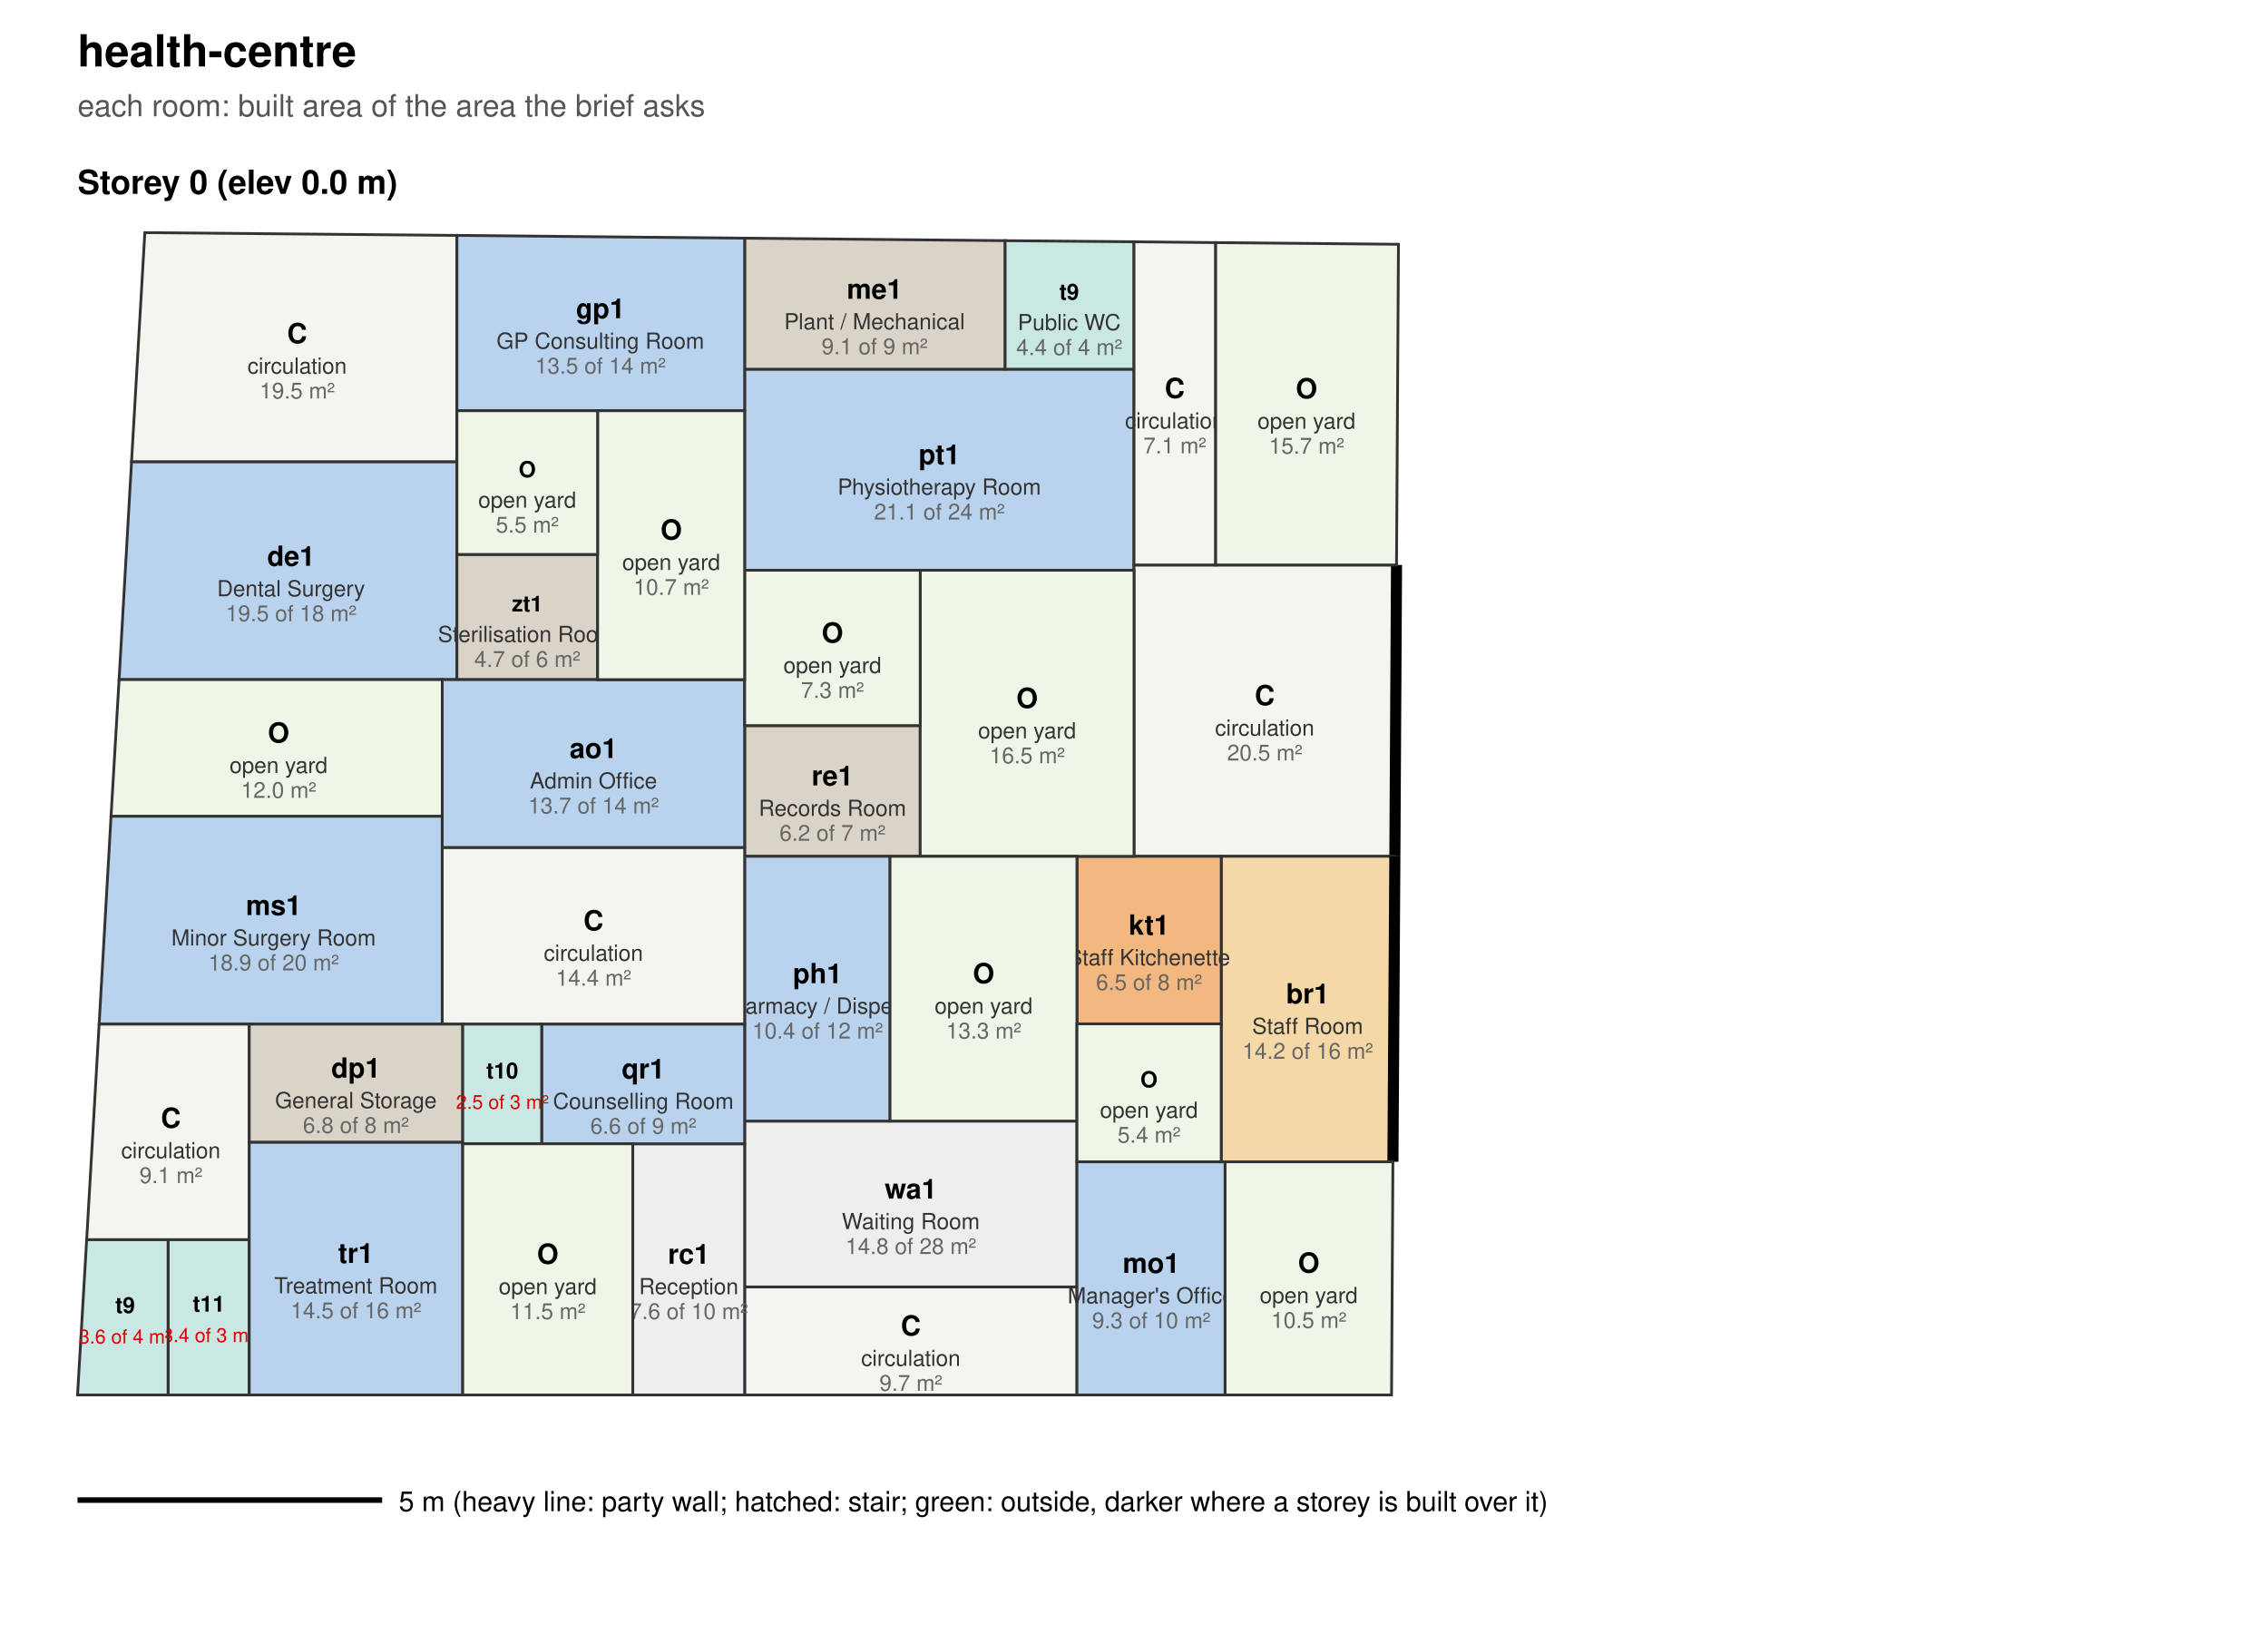
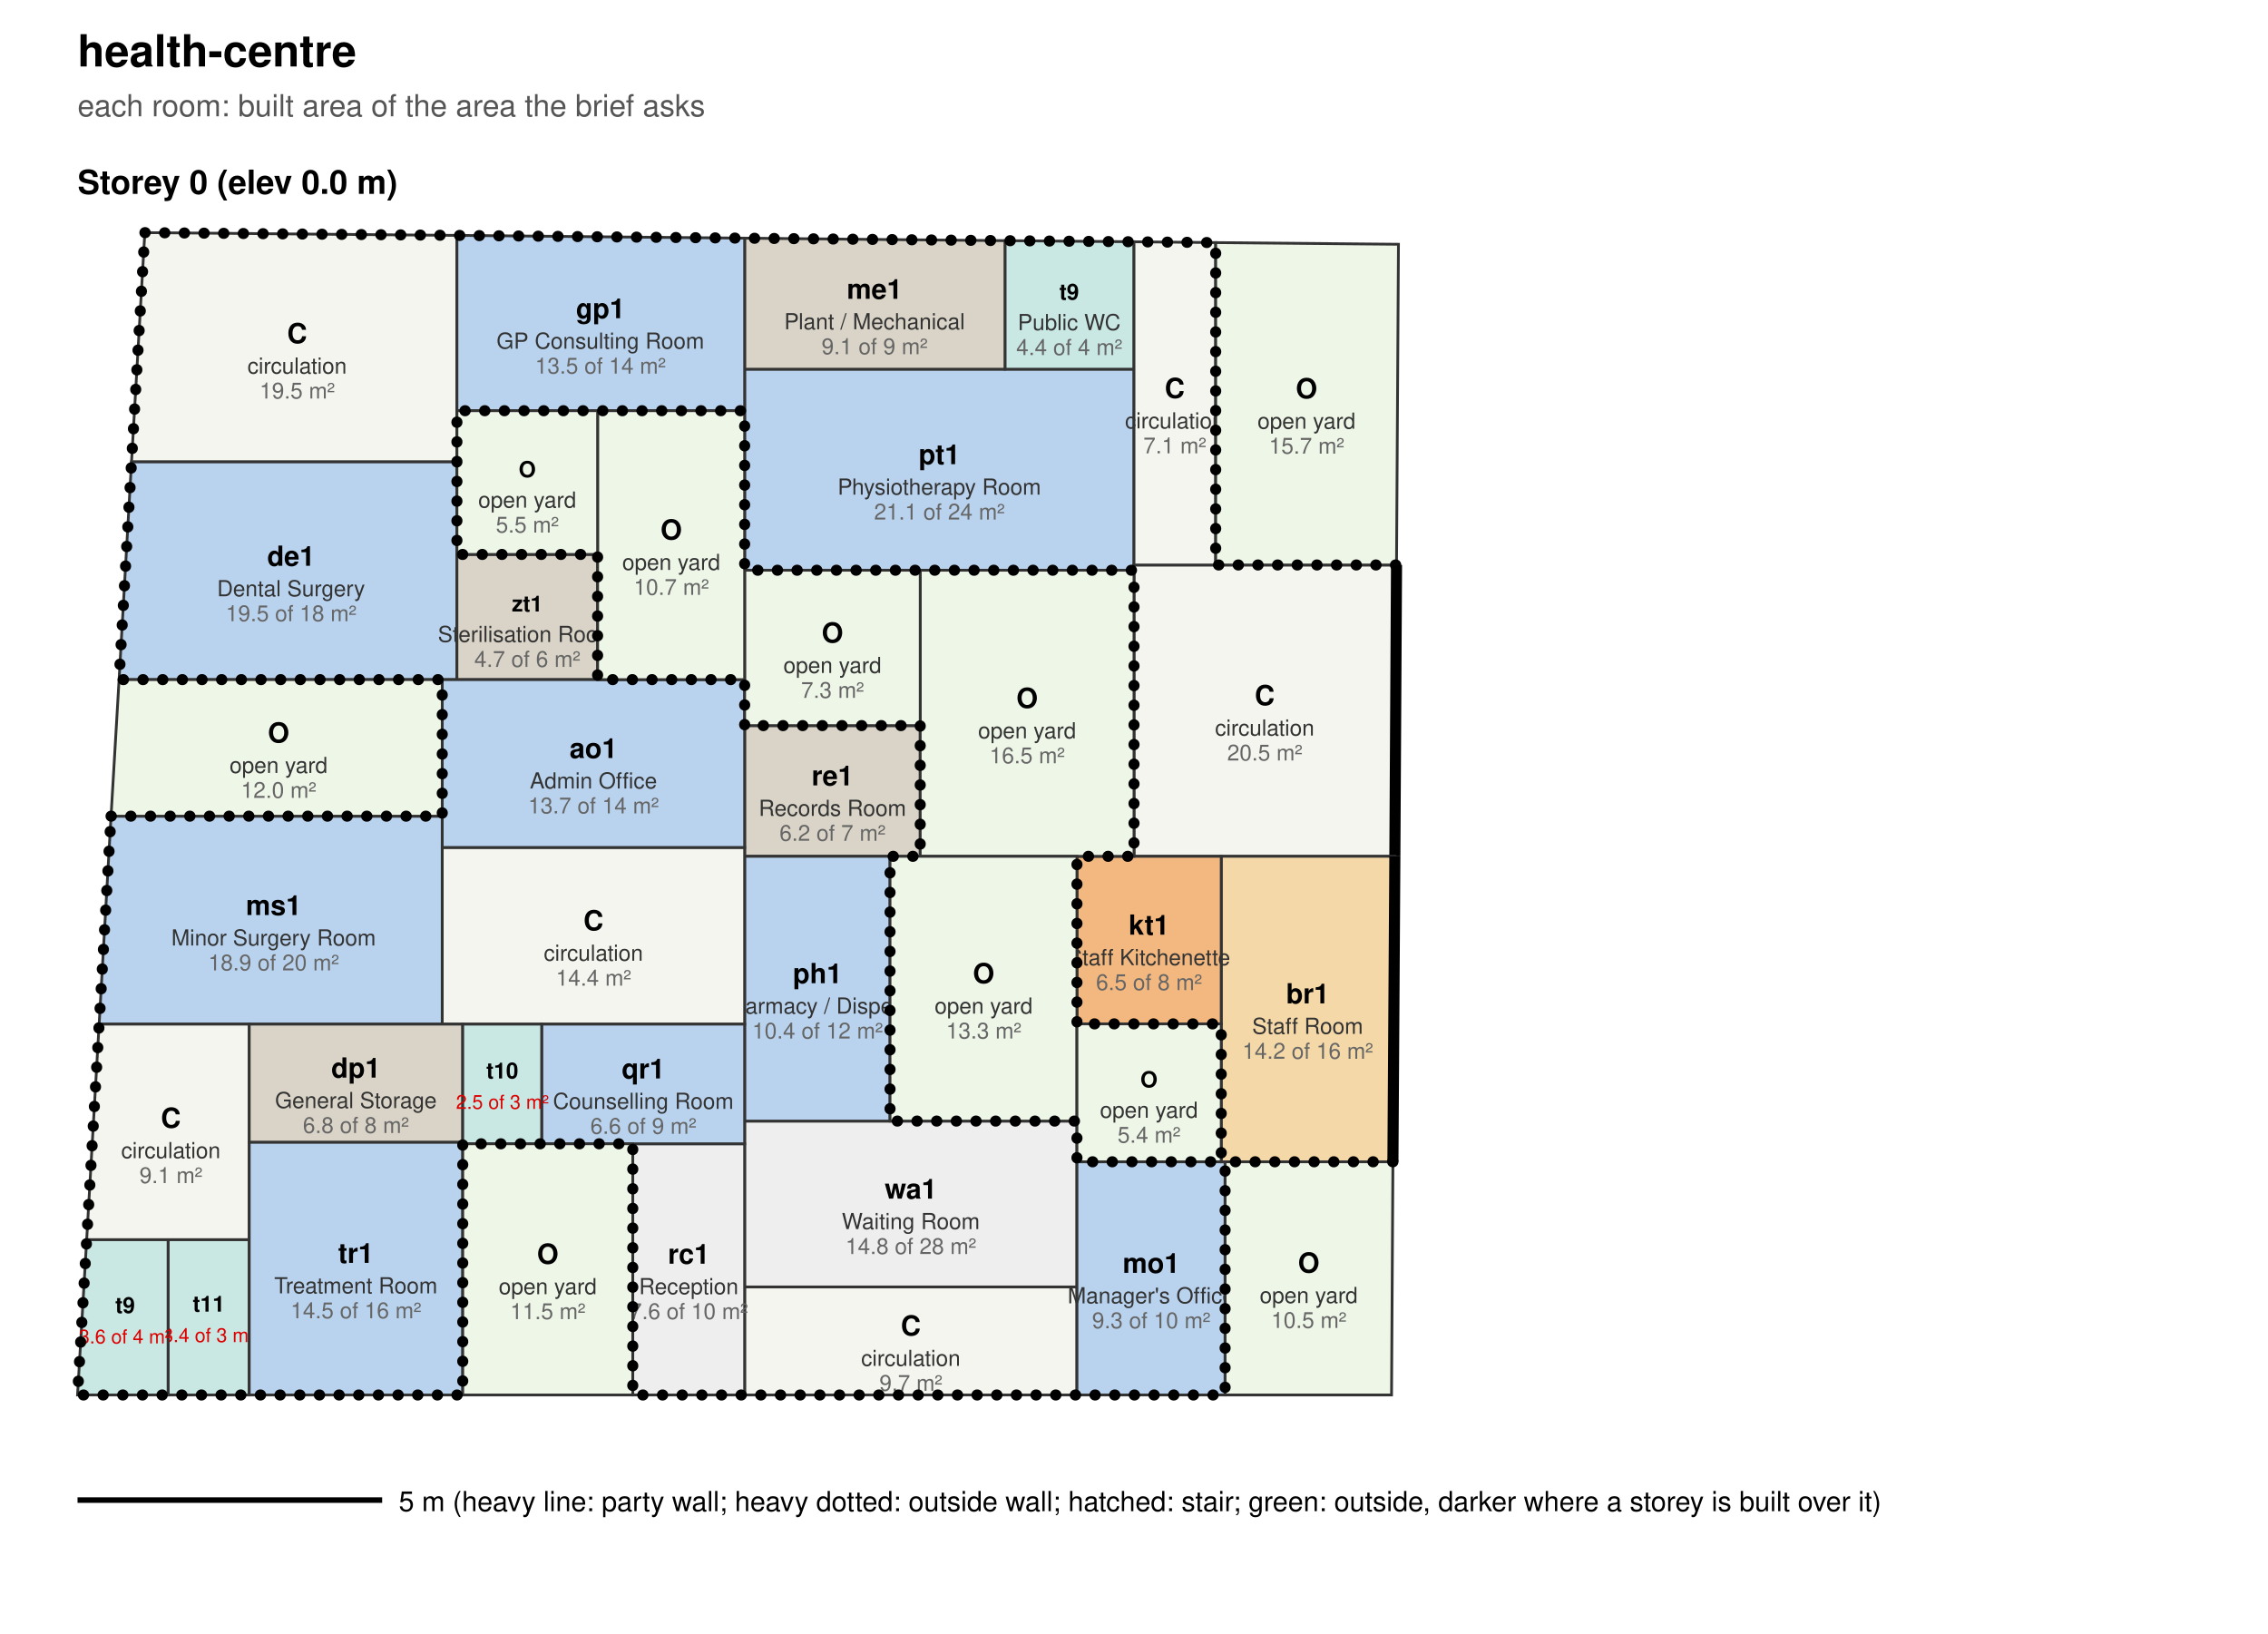
<svg xmlns="http://www.w3.org/2000/svg" width="819" height="590" viewBox="0 0 819 590" font-family="Helvetica, Arial, sans-serif">
  <defs>
    <pattern id="stair" width="6" height="6" patternUnits="userSpaceOnUse">
      <rect width="6" height="6" fill="#e0e0e0" />
      <path d="M0 6L6 0" stroke="#888" stroke-width="0.8" />
    </pattern>
  </defs>
  <rect width="100%" height="100%" fill="white" />
  <text x="28.0" y="24" font-size="16" font-weight="bold">health-centre</text>
  <text x="28.0" y="42" font-size="11" fill="#555">each room: built area of the area the brief asks</text>
  <text x="28.0" y="70.0" font-size="12" font-weight="bold">Storey 0 (elev 0.0 m)</text>
  <polygon points="268.9,262.0 268.9,309.2 332.3,309.2 332.3,262.0" fill="#d9d4c7" stroke="#333" stroke-width="1" />
  <text x="300.6" y="283.6" font-size="10" text-anchor="middle" font-weight="bold">re1</text>
  <text x="300.6" y="294.6" font-size="8" text-anchor="middle" fill="#333">Records Room</text>
  <text x="300.6" y="303.6" font-size="8" text-anchor="middle" fill="#666">6.2 of 7 m²</text>
  <polygon points="409.5,205.9 409.5,133.3 268.9,133.3 268.9,205.9" fill="#b9d3ee" stroke="#333" stroke-width="1" />
  <text x="339.2" y="167.6" font-size="10" text-anchor="middle" font-weight="bold">pt1</text>
  <text x="339.2" y="178.6" font-size="8" text-anchor="middle" fill="#333">Physiotherapy Room</text>
  <text x="339.2" y="187.6" font-size="8" text-anchor="middle" fill="#666">21.1 of 24 m²</text>
  <polygon points="409.5,87.3 362.9,86.9 362.9,133.3 409.5,133.3" fill="#c9e7e3" stroke="#333" stroke-width="1" />
  <text x="386.1" y="108.2" font-size="8" text-anchor="middle" font-weight="bold">t9</text>
  <text x="386.1" y="119.2" font-size="8" text-anchor="middle" fill="#333">Public WC</text>
  <text x="386.1" y="128.2" font-size="8" text-anchor="middle" fill="#666">4.4 of 4 m²</text>
  <polygon points="362.9,86.9 268.9,86.0 268.9,133.3 362.9,133.3" fill="#d9d4c7" stroke="#333" stroke-width="1" />
  <text x="315.8" y="107.9" font-size="10" text-anchor="middle" font-weight="bold">me1</text>
  <text x="315.8" y="118.9" font-size="8" text-anchor="middle" fill="#333">Plant / Mechanical</text>
  <text x="315.8" y="127.9" font-size="8" text-anchor="middle" fill="#666">9.1 of 9 m²</text>
  <polygon points="504.3,204.0 409.5,204.0 409.5,309.2 503.7,309.2" fill="#f5f5f0" stroke="#333" stroke-width="1" />
  <line x1="503.7" y1="309.2" x2="504.3" y2="204.0" stroke="#000" stroke-width="4" />
  <text x="456.7" y="254.6" font-size="10" text-anchor="middle" font-weight="bold">C</text>
  <text x="456.7" y="265.6" font-size="8" text-anchor="middle" fill="#333">circulation</text>
  <text x="456.7" y="274.6" font-size="8" text-anchor="middle" fill="#666">20.5 m²</text>
  <polygon points="439.0,87.6 409.5,87.3 409.5,204.0 439.0,204.0" fill="#f5f5f0" stroke="#333" stroke-width="1" />
  <text x="424.2" y="143.7" font-size="10" text-anchor="middle" font-weight="bold">C</text>
  <text x="424.2" y="154.7" font-size="8" text-anchor="middle" fill="#333">circulation</text>
  <text x="424.2" y="163.7" font-size="8" text-anchor="middle" fill="#666">7.1 m²</text>
  <polygon points="268.9,404.8 268.9,464.7 388.9,464.7 388.9,404.8" fill="#eeeeee" stroke="#333" stroke-width="1" />
  <text x="328.9" y="432.8" font-size="10" text-anchor="middle" font-weight="bold">wa1</text>
  <text x="328.9" y="443.8" font-size="8" text-anchor="middle" fill="#333">Waiting Room</text>
  <text x="328.9" y="452.8" font-size="8" text-anchor="middle" fill="#666">14.8 of 28 m²</text>
  <polygon points="268.9,464.7 268.9,503.7 388.9,503.7 388.9,464.7" fill="#f5f5f0" stroke="#333" stroke-width="1" />
  <text x="328.9" y="482.2" font-size="10" text-anchor="middle" font-weight="bold">C</text>
  <text x="328.9" y="493.2" font-size="8" text-anchor="middle" fill="#333">circulation</text>
  <text x="328.9" y="502.2" font-size="8" text-anchor="middle" fill="#666">9.7 m²</text>
  <polygon points="321.4,309.2 268.9,309.2 268.9,404.8 321.4,404.8" fill="#b9d3ee" stroke="#333" stroke-width="1" />
  <text x="295.2" y="355.0" font-size="10" text-anchor="middle" font-weight="bold">ph1</text>
  <text x="295.2" y="366.0" font-size="8" text-anchor="middle" fill="#333">Pharmacy / Dispens</text>
  <text x="295.2" y="375.0" font-size="8" text-anchor="middle" fill="#666">10.4 of 12 m²</text>
  <polygon points="442.4,419.5 388.9,419.5 388.9,503.7 442.4,503.7" fill="#b9d3ee" stroke="#333" stroke-width="1" />
  <text x="415.7" y="459.6" font-size="10" text-anchor="middle" font-weight="bold">mo1</text>
  <text x="415.7" y="470.6" font-size="8" text-anchor="middle" fill="#333">Manager's Office</text>
  <text x="415.7" y="479.6" font-size="8" text-anchor="middle" fill="#666">9.3 of 10 m²</text>
  <polygon points="503.7,309.2 441.0,309.2 441.0,419.5 503.0,419.5" fill="#f4d8a8" stroke="#333" stroke-width="1" />
  <line x1="503.0" y1="419.5" x2="503.7" y2="309.2" stroke="#000" stroke-width="4" />
  <text x="472.2" y="362.3" font-size="10" text-anchor="middle" font-weight="bold">br1</text>
  <text x="472.2" y="373.3" font-size="8" text-anchor="middle" fill="#333">Staff Room</text>
  <text x="472.2" y="382.3" font-size="8" text-anchor="middle" fill="#666">14.2 of 16 m²</text>
  <polygon points="388.9,309.2 388.9,369.7 441.0,369.7 441.0,309.2" fill="#f2b880" stroke="#333" stroke-width="1" />
  <text x="414.9" y="337.5" font-size="10" text-anchor="middle" font-weight="bold">kt1</text>
  <text x="414.9" y="348.5" font-size="8" text-anchor="middle" fill="#333">Staff Kitchenette</text>
  <text x="414.9" y="357.5" font-size="8" text-anchor="middle" fill="#666">6.5 of 8 m²</text>
  <polygon points="165.0,245.4 165.0,166.7 47.5,166.7 43.0,245.4" fill="#b9d3ee" stroke="#333" stroke-width="1" />
  <text x="105.1" y="204.3" font-size="10" text-anchor="middle" font-weight="bold">de1</text>
  <text x="105.1" y="215.3" font-size="8" text-anchor="middle" fill="#333">Dental Surgery</text>
  <text x="105.1" y="224.3" font-size="8" text-anchor="middle" fill="#666">19.5 of 18 m²</text>
  <polygon points="165.0,166.7 165.0,85.0 52.3,84.0 47.5,166.7" fill="#f5f5f0" stroke="#333" stroke-width="1" />
  <text x="107.3" y="123.9" font-size="10" text-anchor="middle" font-weight="bold">C</text>
  <text x="107.3" y="134.9" font-size="8" text-anchor="middle" fill="#333">circulation</text>
  <text x="107.3" y="143.9" font-size="8" text-anchor="middle" fill="#666">19.5 m²</text>
  <polygon points="165.0,200.2 165.0,245.4 215.8,245.4 215.8,200.2" fill="#d9d4c7" stroke="#333" stroke-width="1" />
  <text x="190.4" y="220.8" font-size="8" text-anchor="middle" font-weight="bold">zt1</text>
  <text x="190.4" y="231.8" font-size="8" text-anchor="middle" fill="#333">Sterilisation Room</text>
  <text x="190.4" y="240.8" font-size="8" text-anchor="middle" fill="#666">4.7 of 6 m²</text>
  <polygon points="268.9,148.3 268.9,86.0 165.0,85.0 165.0,148.3" fill="#b9d3ee" stroke="#333" stroke-width="1" />
  <text x="216.8" y="114.9" font-size="10" text-anchor="middle" font-weight="bold">gp1</text>
  <text x="216.8" y="125.9" font-size="8" text-anchor="middle" fill="#333">GP Consulting Room</text>
  <text x="216.8" y="134.9" font-size="8" text-anchor="middle" fill="#666">13.5 of 14 m²</text>
  <polygon points="159.7,369.8 159.7,294.7 40.1,294.7 35.8,369.8" fill="#b9d3ee" stroke="#333" stroke-width="1" />
  <text x="98.8" y="330.4" font-size="10" text-anchor="middle" font-weight="bold">ms1</text>
  <text x="98.8" y="341.4" font-size="8" text-anchor="middle" fill="#333">Minor Surgery Room</text>
  <text x="98.8" y="350.4" font-size="8" text-anchor="middle" fill="#666">18.9 of 20 m²</text>
  <polygon points="268.9,369.8 268.9,306.0 159.7,306.0 159.7,369.8" fill="#f5f5f0" stroke="#333" stroke-width="1" />
  <text x="214.3" y="335.9" font-size="10" text-anchor="middle" font-weight="bold">C</text>
  <text x="214.3" y="346.9" font-size="8" text-anchor="middle" fill="#333">circulation</text>
  <text x="214.3" y="355.9" font-size="8" text-anchor="middle" fill="#666">14.4 m²</text>
  <polygon points="268.9,306.0 268.9,245.4 159.7,245.4 159.7,306.0" fill="#b9d3ee" stroke="#333" stroke-width="1" />
  <text x="214.3" y="273.7" font-size="10" text-anchor="middle" font-weight="bold">ao1</text>
  <text x="214.3" y="284.7" font-size="8" text-anchor="middle" fill="#333">Admin Office</text>
  <text x="214.3" y="293.7" font-size="8" text-anchor="middle" fill="#666">13.7 of 14 m²</text>
  <polygon points="90.0,447.6 60.7,447.6 60.7,503.7 90.0,503.7" fill="#c9e7e3" stroke="#333" stroke-width="1" />
  <text x="75.4" y="473.6" font-size="8" text-anchor="middle" font-weight="bold">t11</text>
  <text x="75.4" y="484.6" font-size="7" text-anchor="middle" fill="#d00">3.4 of 3 m²</text>
  <polygon points="60.7,447.6 31.3,447.6 28.0,503.7 60.7,503.7" fill="#c9e7e3" stroke="#333" stroke-width="1" />
  <text x="45.2" y="474.1" font-size="8" text-anchor="middle" font-weight="bold">t9</text>
  <text x="45.2" y="485.1" font-size="7" text-anchor="middle" fill="#d00">3.6 of 4 m²</text>
  <polygon points="90.0,447.6 90.0,369.8 35.8,369.8 31.3,447.6" fill="#f5f5f0" stroke="#333" stroke-width="1" />
  <text x="61.7" y="407.2" font-size="10" text-anchor="middle" font-weight="bold">C</text>
  <text x="61.7" y="418.2" font-size="8" text-anchor="middle" fill="#333">circulation</text>
  <text x="61.7" y="427.2" font-size="8" text-anchor="middle" fill="#666">9.1 m²</text>
  <polygon points="167.1,503.7 167.1,412.4 90.0,412.4 90.0,503.7" fill="#b9d3ee" stroke="#333" stroke-width="1" />
  <text x="128.5" y="456.0" font-size="10" text-anchor="middle" font-weight="bold">tr1</text>
  <text x="128.5" y="467.0" font-size="8" text-anchor="middle" fill="#333">Treatment Room</text>
  <text x="128.5" y="476.0" font-size="8" text-anchor="middle" fill="#666">14.5 of 16 m²</text>
  <polygon points="167.1,412.4 167.1,369.8 90.0,369.8 90.0,412.4" fill="#d9d4c7" stroke="#333" stroke-width="1" />
  <text x="128.5" y="389.1" font-size="10" text-anchor="middle" font-weight="bold">dp1</text>
  <text x="128.5" y="400.1" font-size="8" text-anchor="middle" fill="#333">General Storage</text>
  <text x="128.5" y="409.1" font-size="8" text-anchor="middle" fill="#666">6.8 of 8 m²</text>
  <polygon points="228.5,503.7 268.9,503.7 268.9,413.0 228.5,413.0" fill="#eeeeee" stroke="#333" stroke-width="1" />
  <text x="248.7" y="456.3" font-size="10" text-anchor="middle" font-weight="bold">rc1</text>
  <text x="248.7" y="467.3" font-size="8" text-anchor="middle" fill="#333">Reception</text>
  <text x="248.7" y="476.3" font-size="8" text-anchor="middle" fill="#666">7.6 of 10 m²</text>
  <polygon points="268.9,369.8 195.6,369.8 195.6,413.0 268.9,413.0" fill="#b9d3ee" stroke="#333" stroke-width="1" />
  <text x="232.3" y="389.4" font-size="10" text-anchor="middle" font-weight="bold">qr1</text>
  <text x="232.3" y="400.4" font-size="8" text-anchor="middle" fill="#333">Counselling Room</text>
  <text x="232.3" y="409.4" font-size="8" text-anchor="middle" fill="#666">6.6 of 9 m²</text>
  <polygon points="195.6,369.8 167.1,369.8 167.1,413.0 195.6,413.0" fill="#c9e7e3" stroke="#333" stroke-width="1" />
  <text x="181.4" y="389.4" font-size="8" text-anchor="middle" font-weight="bold">t10</text>
  <text x="181.4" y="400.4" font-size="7" text-anchor="middle" fill="#d00">2.5 of 3 m²</text>
  <polygon points="409.5,205.9 332.3,205.9 332.3,309.2 409.5,309.2" fill="#eef6e8" stroke="#333" stroke-width="1" />
  <text x="370.9" y="255.6" font-size="10" text-anchor="middle" font-weight="bold">O</text>
  <text x="370.9" y="266.6" font-size="8" text-anchor="middle" fill="#333">open yard</text>
  <text x="370.9" y="275.6" font-size="8" text-anchor="middle" fill="#666">16.5 m²</text>
  <polygon points="268.9,205.9 268.9,262.0 332.3,262.0 332.3,205.9" fill="#eef6e8" stroke="#333" stroke-width="1" />
  <text x="300.6" y="232.0" font-size="10" text-anchor="middle" font-weight="bold">O</text>
  <text x="300.6" y="243.0" font-size="8" text-anchor="middle" fill="#333">open yard</text>
  <text x="300.6" y="252.0" font-size="8" text-anchor="middle" fill="#666">7.3 m²</text>
  <polygon points="505.0,88.2 439.0,87.6 439.0,204.0 504.3,204.0" fill="#eef6e8" stroke="#333" stroke-width="1" />
  <text x="471.8" y="143.8" font-size="10" text-anchor="middle" font-weight="bold">O</text>
  <text x="471.8" y="154.8" font-size="8" text-anchor="middle" fill="#333">open yard</text>
  <text x="471.8" y="163.8" font-size="8" text-anchor="middle" fill="#666">15.7 m²</text>
  <polygon points="388.9,309.2 321.4,309.2 321.4,404.8 388.9,404.8" fill="#eef6e8" stroke="#333" stroke-width="1" />
  <text x="355.2" y="355.0" font-size="10" text-anchor="middle" font-weight="bold">O</text>
  <text x="355.2" y="366.0" font-size="8" text-anchor="middle" fill="#333">open yard</text>
  <text x="355.2" y="375.0" font-size="8" text-anchor="middle" fill="#666">13.3 m²</text>
  <polygon points="503.0,419.5 442.4,419.5 442.4,503.7 502.5,503.7" fill="#eef6e8" stroke="#333" stroke-width="1" />
  <text x="472.6" y="459.5" font-size="10" text-anchor="middle" font-weight="bold">O</text>
  <text x="472.6" y="470.5" font-size="8" text-anchor="middle" fill="#333">open yard</text>
  <text x="472.6" y="479.5" font-size="8" text-anchor="middle" fill="#666">10.5 m²</text>
  <polygon points="388.9,369.7 388.9,419.5 441.0,419.5 441.0,369.7" fill="#eef6e8" stroke="#333" stroke-width="1" />
  <text x="414.9" y="392.6" font-size="8" text-anchor="middle" font-weight="bold">O</text>
  <text x="414.9" y="403.6" font-size="8" text-anchor="middle" fill="#333">open yard</text>
  <text x="414.9" y="412.6" font-size="8" text-anchor="middle" fill="#666">5.4 m²</text>
  <polygon points="268.9,148.3 215.8,148.3 215.8,245.4 268.9,245.4" fill="#eef6e8" stroke="#333" stroke-width="1" />
  <text x="242.4" y="194.8" font-size="10" text-anchor="middle" font-weight="bold">O</text>
  <text x="242.4" y="205.8" font-size="8" text-anchor="middle" fill="#333">open yard</text>
  <text x="242.4" y="214.8" font-size="8" text-anchor="middle" fill="#666">10.7 m²</text>
  <polygon points="165.0,148.3 165.0,200.2 215.8,200.2 215.8,148.3" fill="#eef6e8" stroke="#333" stroke-width="1" />
  <text x="190.4" y="172.3" font-size="8" text-anchor="middle" font-weight="bold">O</text>
  <text x="190.4" y="183.3" font-size="8" text-anchor="middle" fill="#333">open yard</text>
  <text x="190.4" y="192.3" font-size="8" text-anchor="middle" fill="#666">5.5 m²</text>
  <polygon points="159.7,294.7 159.7,245.4 43.0,245.4 40.1,294.7" fill="#eef6e8" stroke="#333" stroke-width="1" />
  <text x="100.6" y="268.1" font-size="10" text-anchor="middle" font-weight="bold">O</text>
  <text x="100.6" y="279.1" font-size="8" text-anchor="middle" fill="#333">open yard</text>
  <text x="100.6" y="288.1" font-size="8" text-anchor="middle" fill="#666">12.0 m²</text>
  <polygon points="167.1,503.7 228.5,503.7 228.5,413.0 167.1,413.0" fill="#eef6e8" stroke="#333" stroke-width="1" />
  <text x="197.8" y="456.3" font-size="10" text-anchor="middle" font-weight="bold">O</text>
  <text x="197.8" y="467.3" font-size="8" text-anchor="middle" fill="#333">open yard</text>
  <text x="197.8" y="476.3" font-size="8" text-anchor="middle" fill="#666">11.5 m²</text>
+   <polyline points="40.1,294.7 159.7,294.7 159.7,245.4 43.0,245.4 47.5,166.7 52.3,84.0 165.0,85.0 268.9,86.0 362.9,86.9 409.5,87.3 439.0,87.6 439.0,204.0 504.3,204.0" fill="none" stroke="#000" stroke-width="4" stroke-dasharray="0.1 7" stroke-linecap="round" />
+   <polyline points="503.0,419.5 442.4,419.5 442.4,503.7 388.9,503.7 268.9,503.7 228.5,503.7 228.5,413.0 195.6,413.0 167.1,413.0 167.1,503.7 90.0,503.7 60.7,503.7 28.0,503.7 31.3,447.6 35.8,369.8 40.1,294.7" fill="none" stroke="#000" stroke-width="4" stroke-dasharray="0.1 7" stroke-linecap="round" />
+   <polyline points="165.0,166.7 165.0,200.2 215.8,200.2 215.8,245.4 268.9,245.4 268.9,262.0 332.3,262.0 332.3,309.2 321.4,309.2 321.4,404.8 388.9,404.8 388.9,419.5 441.0,419.5 441.0,369.7 388.9,369.7 388.9,309.2 409.5,309.2 409.5,205.9 268.9,205.9 268.9,148.3 165.0,148.3 165.0,166.7" fill="none" stroke="#000" stroke-width="4" stroke-dasharray="0.1 7" stroke-linecap="round" />
  <line x1="28.0" y1="541.654" x2="138.0" y2="541.654" stroke="#000" stroke-width="2" />
-   <text x="144.0" y="545.654" font-size="10">5 m (heavy line: party wall; hatched: stair; green: outside, darker where a storey is built over it)</text>
+   <text x="144.0" y="545.654" font-size="10">5 m (heavy line: party wall; heavy dotted: outside wall; hatched: stair; green: outside, darker where a storey is built over it)</text>
</svg>
